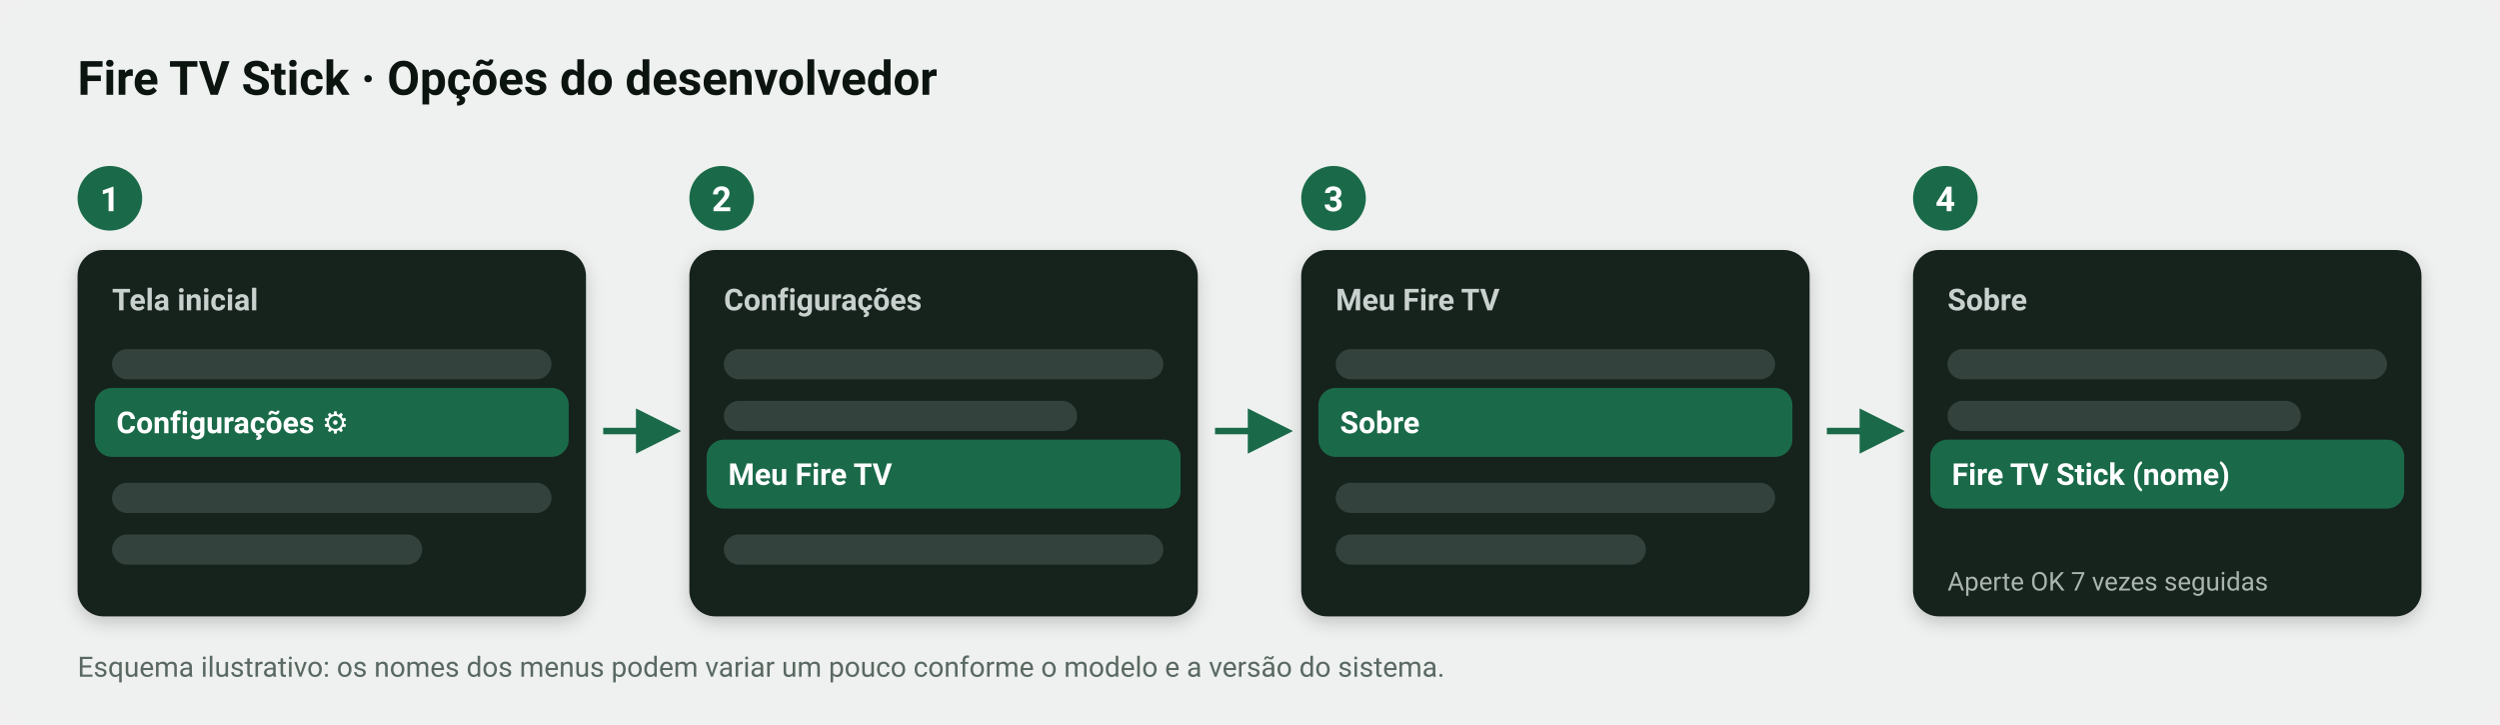
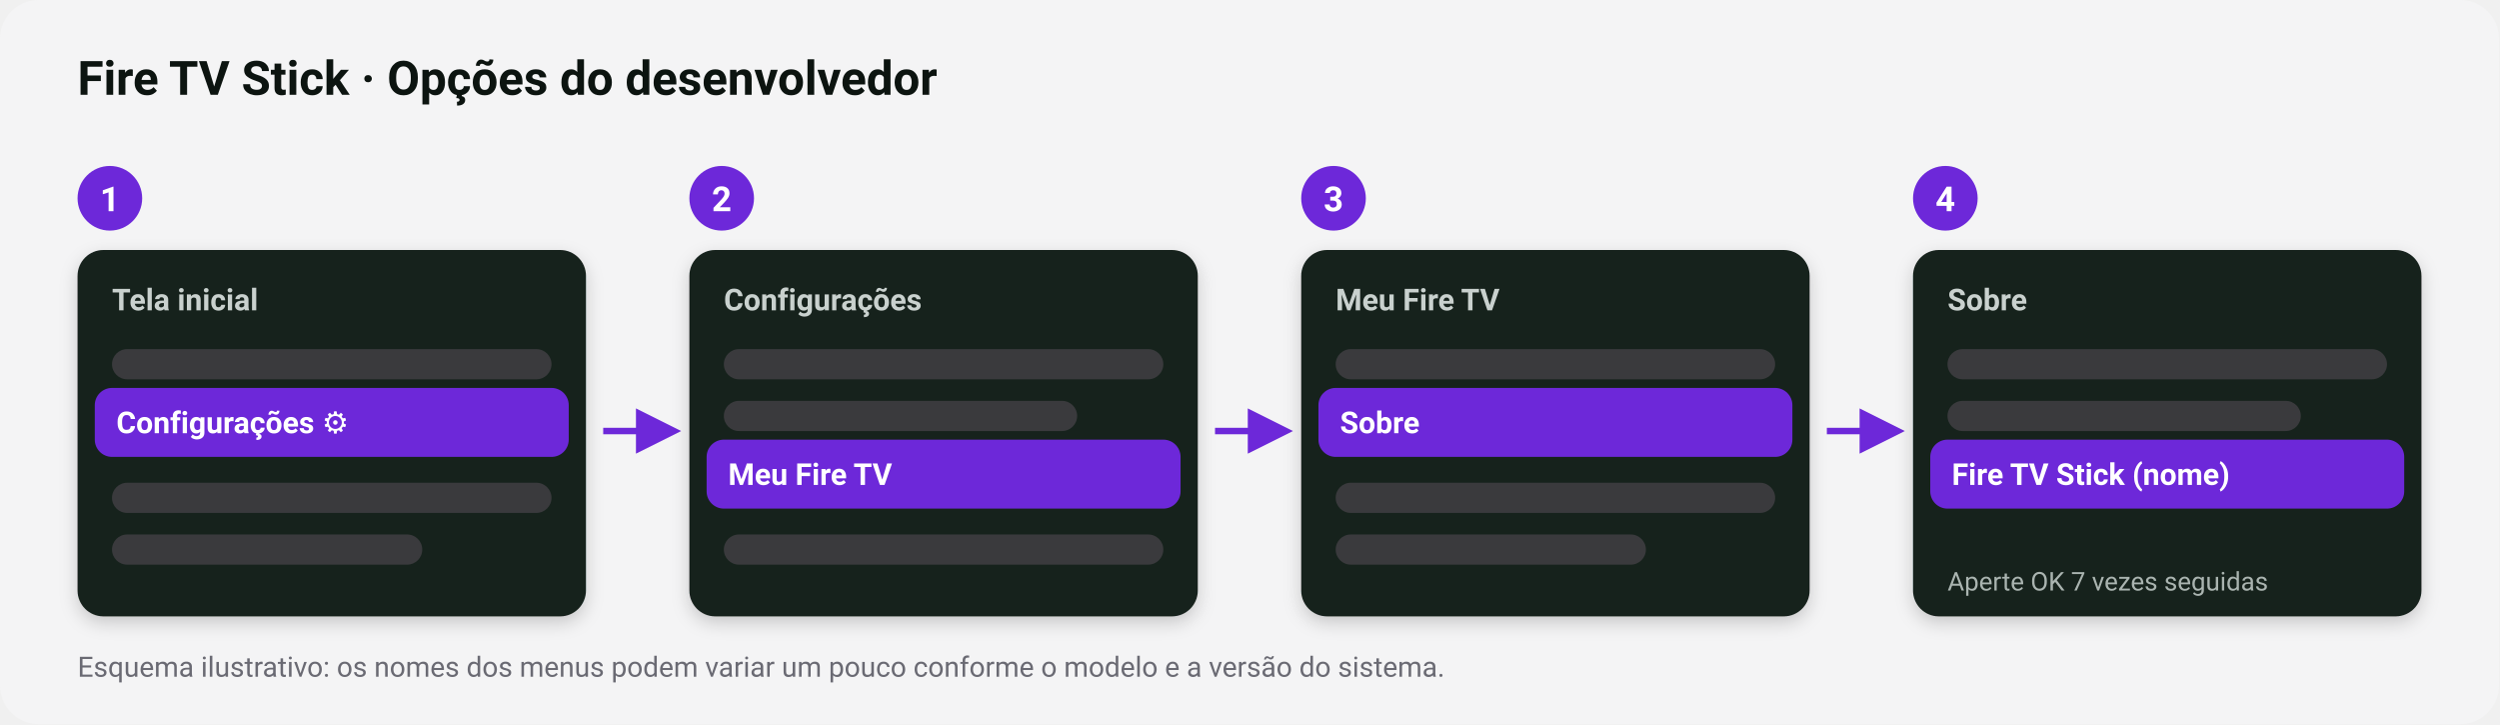
<svg xmlns="http://www.w3.org/2000/svg" viewBox="0 0 1160 336" width="1160" height="336" font-family="'Segoe UI', Roboto, 'Helvetica Neue', Arial, sans-serif">
  <defs>
    <marker id="arrow" viewBox="0 0 10 10" refX="8" refY="5" markerWidth="7" markerHeight="7" orient="auto-start-reverse">
-       <path d="M0 0 L10 5 L0 10 z" fill="#1a6a49" />
+       <path d="M0 0 L10 5 L0 10 z" fill="#6d28d9" />
    </marker>
    <filter id="shadow" x="-10%" y="-10%" width="130%" height="140%">
-       <feDropShadow dx="0" dy="3" stdDeviation="4" flood-color="#06120d" flood-opacity=".18" />
+       <feDropShadow dx="0" dy="3" stdDeviation="4" flood-color="#09090b" flood-opacity=".18" />
    </filter>
  </defs>
-   <rect width="1160" height="336" rx="18" fill="#eef1ef" />
+   <rect width="1160" height="336" rx="18" fill="#f4f4f5" />
  <text x="36" y="44" font-size="22" font-weight="700" fill="#0c1410" text-anchor="start">Fire TV Stick · Opções do desenvolvedor</text>
-   <circle cx="51" cy="92" r="15" fill="#1a6a49" />
+   <circle cx="51" cy="92" r="15" fill="#6d28d9" />
  <text x="51" y="98" font-size="16" font-weight="700" fill="#ffffff" text-anchor="middle">1</text>
  <rect x="36" y="116" width="236" height="170" rx="12" fill="#16201c" filter="url(#shadow)" />
  <text x="52" y="144" font-size="14" font-weight="700" fill="#c9d1ce" text-anchor="start">Tela inicial</text>
-   <rect x="52" y="162" width="204" height="14" rx="7" fill="#33423c" />
-   <rect x="44" y="180" width="220" height="32" rx="8" fill="#1a6a49" />
+   <rect x="52" y="162" width="204" height="14" rx="7" fill="#3a3a3d" />
+   <rect x="44" y="180" width="220" height="32" rx="8" fill="#6d28d9" />
  <text x="54" y="201" font-size="14" font-weight="700" fill="#ffffff" text-anchor="start">Configurações  ⚙</text>
-   <rect x="52" y="224" width="204" height="14" rx="7" fill="#33423c" />
-   <rect x="52" y="248" width="144" height="14" rx="7" fill="#33423c" />
-   <line x1="280" y1="200" x2="312" y2="200" stroke="#1a6a49" stroke-width="3" marker-end="url(#arrow)" />
-   <circle cx="335" cy="92" r="15" fill="#1a6a49" />
+   <rect x="52" y="224" width="204" height="14" rx="7" fill="#3a3a3d" />
+   <rect x="52" y="248" width="144" height="14" rx="7" fill="#3a3a3d" />
+   <line x1="280" y1="200" x2="312" y2="200" stroke="#6d28d9" stroke-width="3" marker-end="url(#arrow)" />
+   <circle cx="335" cy="92" r="15" fill="#6d28d9" />
  <text x="335" y="98" font-size="16" font-weight="700" fill="#ffffff" text-anchor="middle">2</text>
  <rect x="320" y="116" width="236" height="170" rx="12" fill="#16201c" filter="url(#shadow)" />
  <text x="336" y="144" font-size="14" font-weight="700" fill="#c9d1ce" text-anchor="start">Configurações</text>
-   <rect x="336" y="162" width="204" height="14" rx="7" fill="#33423c" />
-   <rect x="336" y="186" width="164" height="14" rx="7" fill="#33423c" />
-   <rect x="328" y="204" width="220" height="32" rx="8" fill="#1a6a49" />
+   <rect x="336" y="162" width="204" height="14" rx="7" fill="#3a3a3d" />
+   <rect x="336" y="186" width="164" height="14" rx="7" fill="#3a3a3d" />
+   <rect x="328" y="204" width="220" height="32" rx="8" fill="#6d28d9" />
  <text x="338" y="225" font-size="14" font-weight="700" fill="#ffffff" text-anchor="start">Meu Fire TV</text>
-   <rect x="336" y="248" width="204" height="14" rx="7" fill="#33423c" />
-   <line x1="564" y1="200" x2="596" y2="200" stroke="#1a6a49" stroke-width="3" marker-end="url(#arrow)" />
-   <circle cx="619" cy="92" r="15" fill="#1a6a49" />
+   <rect x="336" y="248" width="204" height="14" rx="7" fill="#3a3a3d" />
+   <line x1="564" y1="200" x2="596" y2="200" stroke="#6d28d9" stroke-width="3" marker-end="url(#arrow)" />
+   <circle cx="619" cy="92" r="15" fill="#6d28d9" />
  <text x="619" y="98" font-size="16" font-weight="700" fill="#ffffff" text-anchor="middle">3</text>
  <rect x="604" y="116" width="236" height="170" rx="12" fill="#16201c" filter="url(#shadow)" />
  <text x="620" y="144" font-size="14" font-weight="700" fill="#c9d1ce" text-anchor="start">Meu Fire TV</text>
-   <rect x="620" y="162" width="204" height="14" rx="7" fill="#33423c" />
-   <rect x="612" y="180" width="220" height="32" rx="8" fill="#1a6a49" />
+   <rect x="620" y="162" width="204" height="14" rx="7" fill="#3a3a3d" />
+   <rect x="612" y="180" width="220" height="32" rx="8" fill="#6d28d9" />
  <text x="622" y="201" font-size="14" font-weight="700" fill="#ffffff" text-anchor="start">Sobre</text>
-   <rect x="620" y="224" width="204" height="14" rx="7" fill="#33423c" />
-   <rect x="620" y="248" width="144" height="14" rx="7" fill="#33423c" />
-   <line x1="848" y1="200" x2="880" y2="200" stroke="#1a6a49" stroke-width="3" marker-end="url(#arrow)" />
-   <circle cx="903" cy="92" r="15" fill="#1a6a49" />
+   <rect x="620" y="224" width="204" height="14" rx="7" fill="#3a3a3d" />
+   <rect x="620" y="248" width="144" height="14" rx="7" fill="#3a3a3d" />
+   <line x1="848" y1="200" x2="880" y2="200" stroke="#6d28d9" stroke-width="3" marker-end="url(#arrow)" />
+   <circle cx="903" cy="92" r="15" fill="#6d28d9" />
  <text x="903" y="98" font-size="16" font-weight="700" fill="#ffffff" text-anchor="middle">4</text>
  <rect x="888" y="116" width="236" height="170" rx="12" fill="#16201c" filter="url(#shadow)" />
  <text x="904" y="144" font-size="14" font-weight="700" fill="#c9d1ce" text-anchor="start">Sobre</text>
-   <rect x="904" y="162" width="204" height="14" rx="7" fill="#33423c" />
-   <rect x="904" y="186" width="164" height="14" rx="7" fill="#33423c" />
-   <rect x="896" y="204" width="220" height="32" rx="8" fill="#1a6a49" />
+   <rect x="904" y="162" width="204" height="14" rx="7" fill="#3a3a3d" />
+   <rect x="904" y="186" width="164" height="14" rx="7" fill="#3a3a3d" />
+   <rect x="896" y="204" width="220" height="32" rx="8" fill="#6d28d9" />
  <text x="906" y="225" font-size="14" font-weight="700" fill="#ffffff" text-anchor="start">Fire TV Stick (nome)</text>
  <text x="904" y="274" font-size="12" font-weight="400" fill="#aab4b0" text-anchor="start">Aperte OK 7 vezes seguidas</text>
-   <text x="36" y="314" font-size="13" font-weight="400" fill="#5a6862" text-anchor="start">Esquema ilustrativo: os nomes dos menus podem variar um pouco conforme o modelo e a versão do sistema.</text>
+   <text x="36" y="314" font-size="13" font-weight="400" fill="#6a6a73" text-anchor="start">Esquema ilustrativo: os nomes dos menus podem variar um pouco conforme o modelo e a versão do sistema.</text>
</svg>
